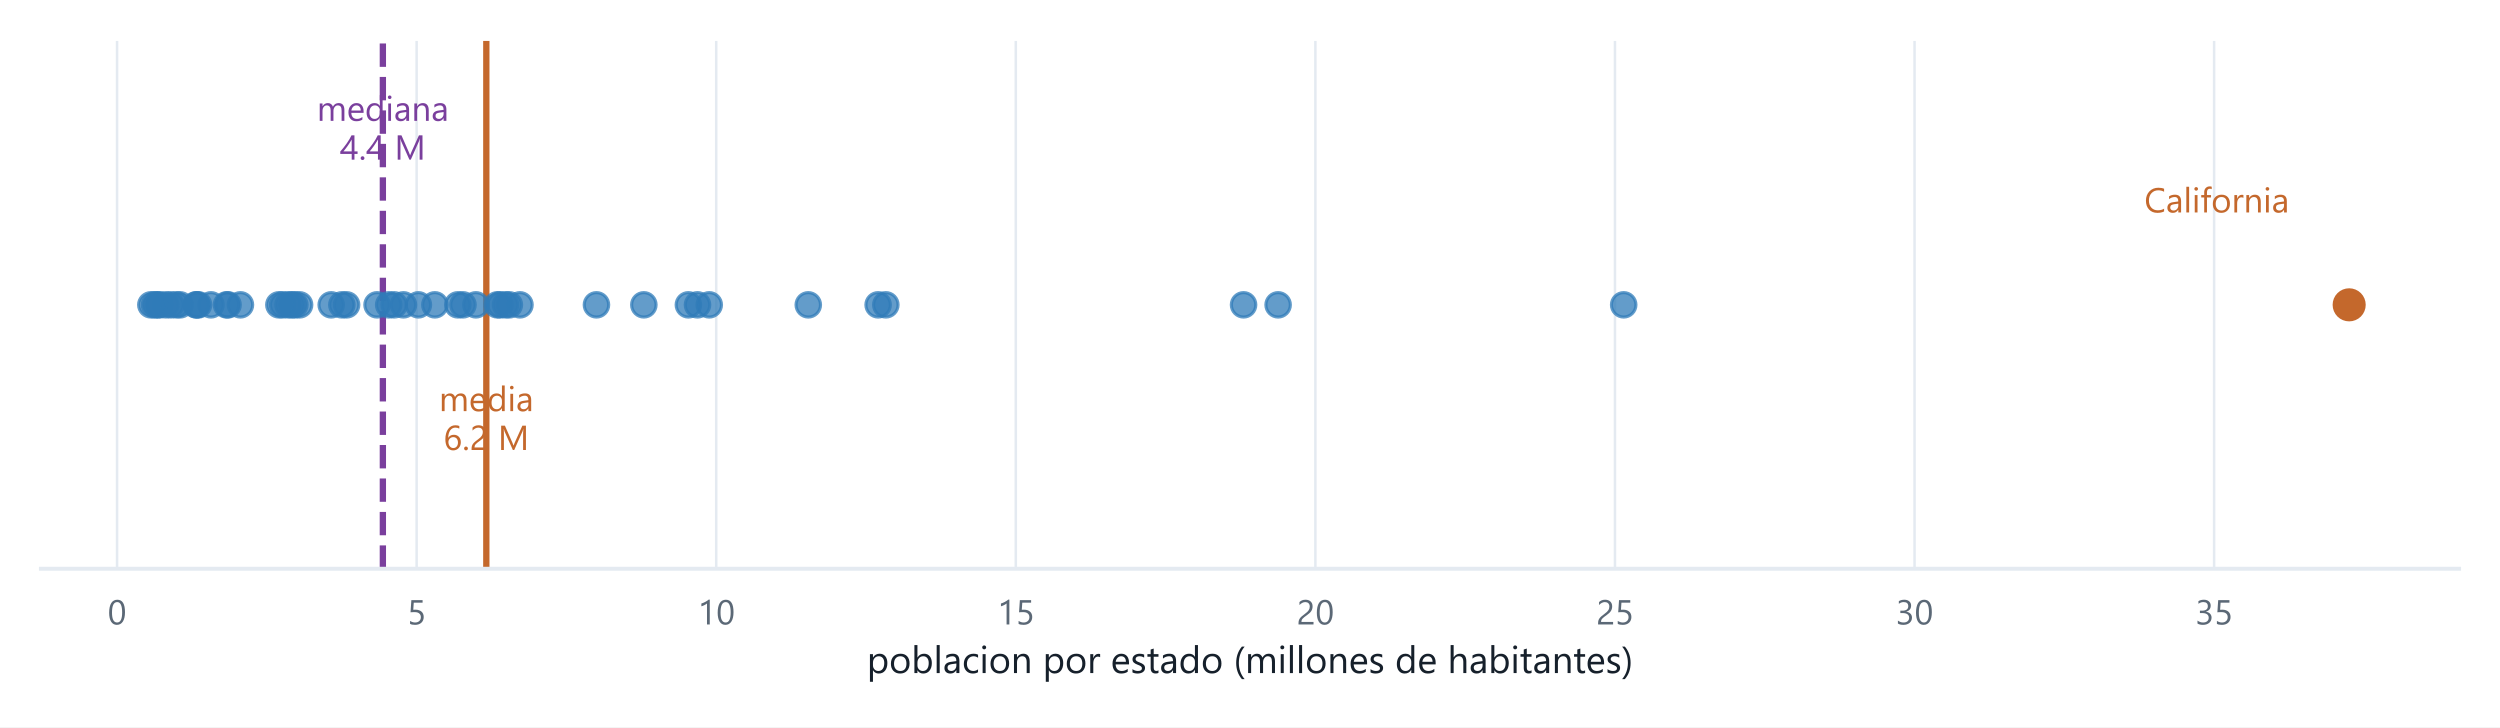
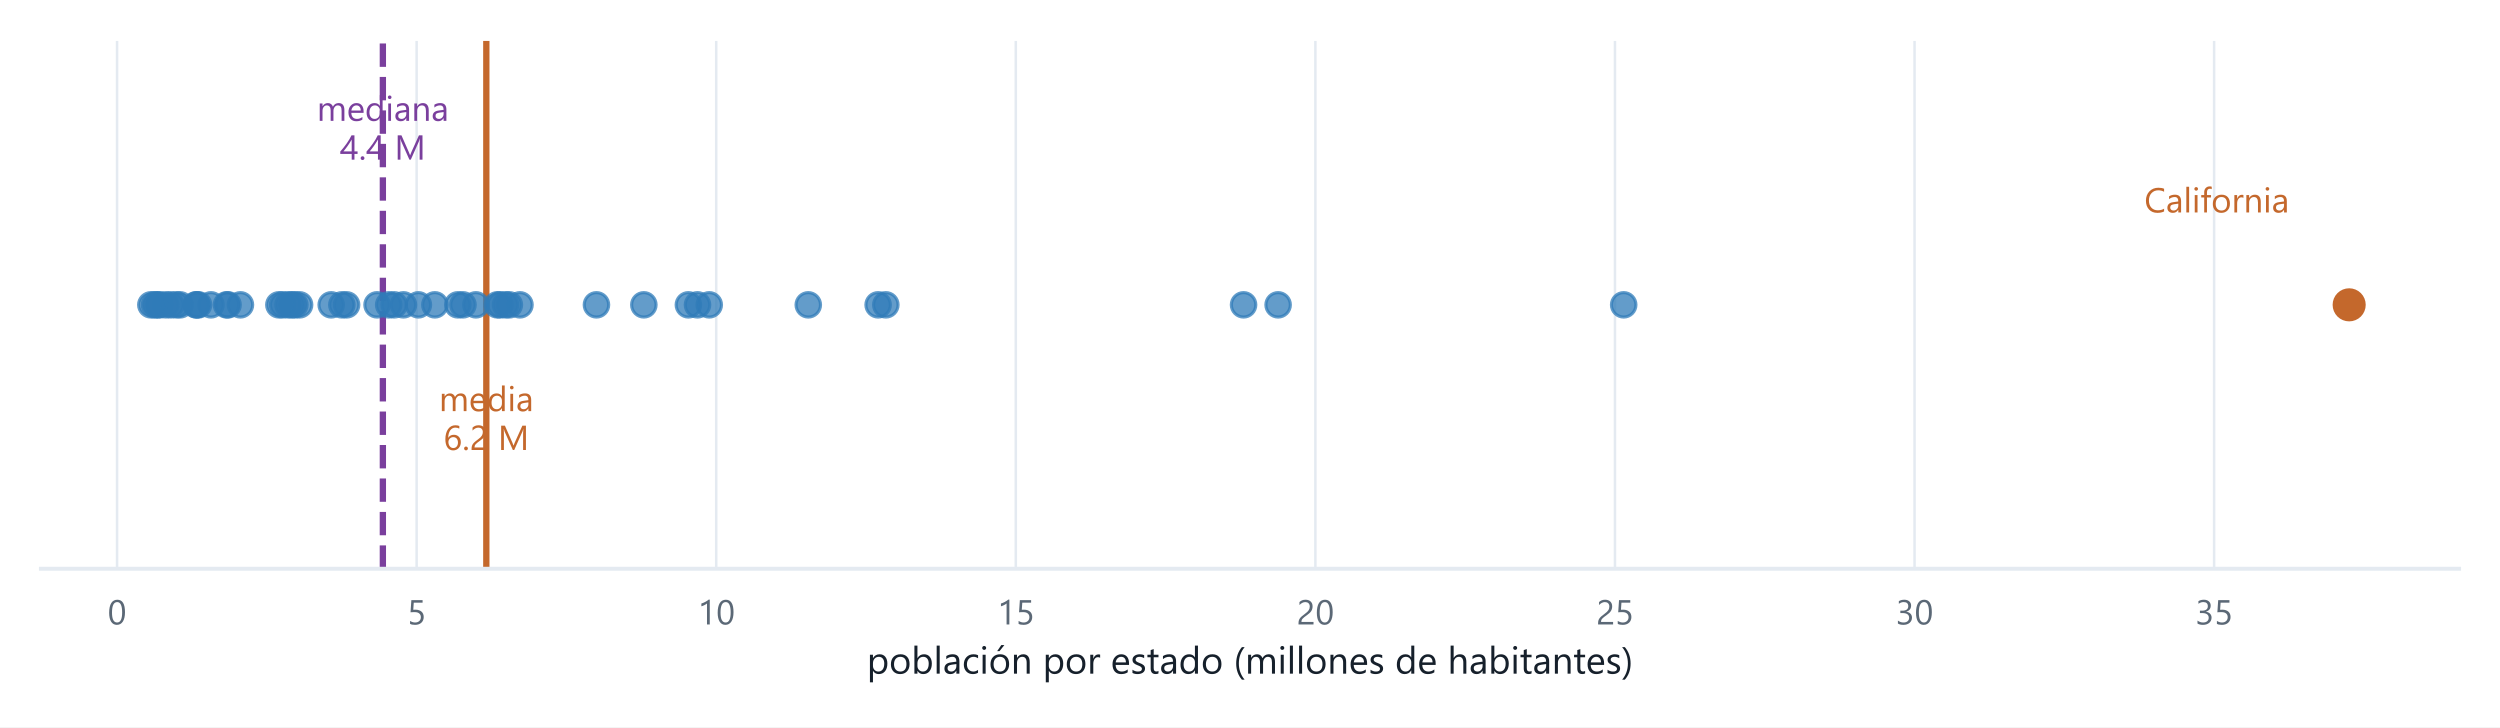
<svg xmlns="http://www.w3.org/2000/svg" xmlns:xlink="http://www.w3.org/1999/xlink" width="792pt" height="230.4pt" viewBox="0 0 792 230.4" version="1.1">
  <defs>
    <style type="text/css">*{stroke-linejoin: round; stroke-linecap: butt}</style>
  </defs>
  <g id="figure_1">
    <g id="patch_1">
      <path d="M 0 230.4  L 792 230.4  L 792 0  L 0 0  z " style="fill: #ffffff" />
    </g>
    <g id="axes_1">
      <g id="patch_2">
        <path d="M 12.96 180.18  L 779.04 180.18  L 779.04 12.96  L 12.96 12.96  z " style="fill: #ffffff" />
      </g>
      <g id="matplotlib.axis_1">
        <g id="xtick_1">
          <g id="line2d_1">
-             <path d="M 37.083 180.18  L 37.083 12.96  " clip-path="url(#p918d2cdc2e)" style="fill: none; stroke: #e4eaf1; stroke-width: 0.8; stroke-linecap: round" />
+             <path d="M 37.083 180.18  L 37.083 12.96  " clip-path="url(#p6f446c1841)" style="fill: none; stroke: #e4eaf1; stroke-width: 0.8; stroke-linecap: round" />
          </g>
          <g id="text_1">
            <g style="fill: #5b6876" transform="translate(34.11852 197.8234) scale(0.11 -0.11)">
              <defs>
                <path id="SegoeUI-30" d="M 3188 2259  Q 3188 1697 3086 1262  Q 2984 828 2792 529  Q 2600 231 2320 76  Q 2041 -78 1684 -78  Q 1347 -78 1083 70  Q 819 219 637 503  Q 456 788 362 1202  Q 269 1616 269 2150  Q 269 2738 367 3188  Q 466 3638 656 3942  Q 847 4247 1130 4401  Q 1413 4556 1778 4556  Q 3188 4556 3188 2259  z M 2663 2209  Q 2663 4122 1753 4122  Q 794 4122 794 2175  Q 794 359 1734 359  Q 2663 359 2663 2209  z " transform="scale(0.015625)" />
              </defs>
              <use xlink:href="#SegoeUI-30" />
            </g>
          </g>
        </g>
        <g id="xtick_2">
          <g id="line2d_2">
-             <path d="M 131.991 180.18  L 131.991 12.96  " clip-path="url(#p918d2cdc2e)" style="fill: none; stroke: #e4eaf1; stroke-width: 0.8; stroke-linecap: round" />
+             <path d="M 131.991 180.18  L 131.991 12.96  " clip-path="url(#p6f446c1841)" style="fill: none; stroke: #e4eaf1; stroke-width: 0.8; stroke-linecap: round" />
          </g>
          <g id="text_2">
            <g style="fill: #5b6876" transform="translate(129.0259 197.8234) scale(0.11 -0.11)">
              <defs>
                <path id="SegoeUI-35" d="M 3028 1369  Q 3028 1041 2915 775  Q 2803 509 2595 318  Q 2388 128 2094 25  Q 1800 -78 1441 -78  Q 816 -78 513 109  L 513 653  Q 969 359 1447 359  Q 1691 359 1886 431  Q 2081 503 2218 631  Q 2356 759 2429 940  Q 2503 1122 2503 1338  Q 2503 1775 2209 2023  Q 1916 2272 1356 2272  Q 1266 2272 1166 2269  Q 1066 2266 966 2261  Q 866 2256 770 2250  Q 675 2244 597 2234  L 750 4481  L 2822 4481  L 2822 4019  L 1194 4019  L 1103 2703  Q 1203 2709 1315 2714  Q 1428 2719 1516 2719  Q 1872 2719 2153 2625  Q 2434 2531 2629 2357  Q 2825 2184 2926 1932  Q 3028 1681 3028 1369  z " transform="scale(0.015625)" />
              </defs>
              <use xlink:href="#SegoeUI-35" />
            </g>
          </g>
        </g>
        <g id="xtick_3">
          <g id="line2d_3">
-             <path d="M 226.898 180.18  L 226.898 12.96  " clip-path="url(#p918d2cdc2e)" style="fill: none; stroke: #e4eaf1; stroke-width: 0.8; stroke-linecap: round" />
+             <path d="M 226.898 180.18  L 226.898 12.96  " clip-path="url(#p6f446c1841)" style="fill: none; stroke: #e4eaf1; stroke-width: 0.8; stroke-linecap: round" />
          </g>
          <g id="text_3">
            <g style="fill: #5b6876" transform="translate(220.9684 197.8234) scale(0.11 -0.11)">
              <defs>
                <path id="SegoeUI-31" d="M 2263 0  L 1750 0  L 1750 3872  Q 1691 3813 1577 3736  Q 1463 3659 1320 3584  Q 1178 3509 1020 3443  Q 863 3378 713 3341  L 713 3859  Q 881 3906 1070 3986  Q 1259 4066 1442 4164  Q 1625 4263 1787 4370  Q 1950 4478 2069 4581  L 2263 4581  L 2263 0  z " transform="scale(0.015625)" />
              </defs>
              <use xlink:href="#SegoeUI-31" />
              <use xlink:href="#SegoeUI-30" transform="translate(53.90625 0)" />
            </g>
          </g>
        </g>
        <g id="xtick_4">
          <g id="line2d_4">
-             <path d="M 321.805 180.18  L 321.805 12.96  " clip-path="url(#p918d2cdc2e)" style="fill: none; stroke: #e4eaf1; stroke-width: 0.8; stroke-linecap: round" />
+             <path d="M 321.805 180.18  L 321.805 12.96  " clip-path="url(#p6f446c1841)" style="fill: none; stroke: #e4eaf1; stroke-width: 0.8; stroke-linecap: round" />
          </g>
          <g id="text_4">
            <g style="fill: #5b6876" transform="translate(315.8757 197.8234) scale(0.11 -0.11)">
              <use xlink:href="#SegoeUI-31" />
              <use xlink:href="#SegoeUI-35" transform="translate(53.90625 0)" />
            </g>
          </g>
        </g>
        <g id="xtick_5">
          <g id="line2d_5">
-             <path d="M 416.713 180.18  L 416.713 12.96  " clip-path="url(#p918d2cdc2e)" style="fill: none; stroke: #e4eaf1; stroke-width: 0.8; stroke-linecap: round" />
+             <path d="M 416.713 180.18  L 416.713 12.96  " clip-path="url(#p6f446c1841)" style="fill: none; stroke: #e4eaf1; stroke-width: 0.8; stroke-linecap: round" />
          </g>
          <g id="text_5">
            <g style="fill: #5b6876" transform="translate(410.7831 197.8234) scale(0.11 -0.11)">
              <defs>
                <path id="SegoeUI-32" d="M 2413 3306  Q 2413 3513 2348 3666  Q 2284 3819 2173 3920  Q 2063 4022 1913 4072  Q 1763 4122 1588 4122  Q 1438 4122 1294 4081  Q 1150 4041 1014 3969  Q 878 3897 751 3797  Q 625 3697 516 3575  L 516 4125  Q 731 4334 998 4445  Q 1266 4556 1650 4556  Q 1925 4556 2159 4476  Q 2394 4397 2566 4244  Q 2738 4091 2836 3866  Q 2934 3641 2934 3350  Q 2934 3084 2873 2868  Q 2813 2653 2689 2462  Q 2566 2272 2378 2097  Q 2191 1922 1938 1741  Q 1622 1516 1417 1356  Q 1213 1197 1092 1058  Q 972 919 923 780  Q 875 641 875 459  L 3106 459  L 3106 0  L 341 0  L 341 222  Q 341 509 403 728  Q 466 947 609 1144  Q 753 1341 986 1537  Q 1219 1734 1556 1981  Q 1800 2156 1964 2315  Q 2128 2475 2228 2634  Q 2328 2794 2370 2958  Q 2413 3122 2413 3306  z " transform="scale(0.015625)" />
              </defs>
              <use xlink:href="#SegoeUI-32" />
              <use xlink:href="#SegoeUI-30" transform="translate(53.90625 0)" />
            </g>
          </g>
        </g>
        <g id="xtick_6">
          <g id="line2d_6">
-             <path d="M 511.62 180.18  L 511.62 12.96  " clip-path="url(#p918d2cdc2e)" style="fill: none; stroke: #e4eaf1; stroke-width: 0.8; stroke-linecap: round" />
+             <path d="M 511.62 180.18  L 511.62 12.96  " clip-path="url(#p6f446c1841)" style="fill: none; stroke: #e4eaf1; stroke-width: 0.8; stroke-linecap: round" />
          </g>
          <g id="text_6">
            <g style="fill: #5b6876" transform="translate(505.6904 197.8234) scale(0.11 -0.11)">
              <use xlink:href="#SegoeUI-32" />
              <use xlink:href="#SegoeUI-35" transform="translate(53.90625 0)" />
            </g>
          </g>
        </g>
        <g id="xtick_7">
          <g id="line2d_7">
-             <path d="M 606.527 180.18  L 606.527 12.96  " clip-path="url(#p918d2cdc2e)" style="fill: none; stroke: #e4eaf1; stroke-width: 0.8; stroke-linecap: round" />
+             <path d="M 606.527 180.18  L 606.527 12.96  " clip-path="url(#p6f446c1841)" style="fill: none; stroke: #e4eaf1; stroke-width: 0.8; stroke-linecap: round" />
          </g>
          <g id="text_7">
            <g style="fill: #5b6876" transform="translate(600.5978 197.8234) scale(0.11 -0.11)">
              <defs>
                <path id="SegoeUI-33" d="M 2978 1269  Q 2978 966 2864 717  Q 2750 469 2542 292  Q 2334 116 2043 19  Q 1753 -78 1403 -78  Q 763 -78 384 166  L 384 716  Q 838 359 1422 359  Q 1656 359 1845 418  Q 2034 478 2170 590  Q 2306 703 2379 862  Q 2453 1022 2453 1222  Q 2453 2100 1203 2100  L 831 2100  L 831 2534  L 1184 2534  Q 2291 2534 2291 3359  Q 2291 4122 1447 4122  Q 972 4122 556 3803  L 556 4300  Q 984 4556 1575 4556  Q 1856 4556 2084 4478  Q 2313 4400 2475 4259  Q 2638 4119 2727 3922  Q 2816 3725 2816 3488  Q 2816 2603 1922 2350  L 1922 2338  Q 2150 2313 2344 2227  Q 2538 2141 2678 2003  Q 2819 1866 2898 1680  Q 2978 1494 2978 1269  z " transform="scale(0.015625)" />
              </defs>
              <use xlink:href="#SegoeUI-33" />
              <use xlink:href="#SegoeUI-30" transform="translate(53.90625 0)" />
            </g>
          </g>
        </g>
        <g id="xtick_8">
          <g id="line2d_8">
-             <path d="M 701.435 180.18  L 701.435 12.96  " clip-path="url(#p918d2cdc2e)" style="fill: none; stroke: #e4eaf1; stroke-width: 0.8; stroke-linecap: round" />
+             <path d="M 701.435 180.18  L 701.435 12.96  " clip-path="url(#p6f446c1841)" style="fill: none; stroke: #e4eaf1; stroke-width: 0.8; stroke-linecap: round" />
          </g>
          <g id="text_8">
            <g style="fill: #5b6876" transform="translate(695.5051 197.8234) scale(0.11 -0.11)">
              <use xlink:href="#SegoeUI-33" />
              <use xlink:href="#SegoeUI-35" transform="translate(53.90625 0)" />
            </g>
          </g>
        </g>
        <g id="text_9">
-           <g style="fill: #16202b" transform="translate(274.6237 213.2372) scale(0.12 -0.12)">
+           <g style="fill: #16202b" transform="translate(274.6237 213.4116) scale(0.12 -0.12)">
            <defs>
              <path id="SegoeUI-70" d="M 1044 463  L 1031 463  L 1031 -1472  L 519 -1472  L 519 3200  L 1031 3200  L 1031 2638  L 1044 2638  Q 1422 3275 2150 3275  Q 2769 3275 3116 2845  Q 3463 2416 3463 1694  Q 3463 891 3072 408  Q 2681 -75 2003 -75  Q 1381 -75 1044 463  z M 1031 1753  L 1031 1306  Q 1031 909 1289 632  Q 1547 356 1944 356  Q 2409 356 2673 712  Q 2938 1069 2938 1703  Q 2938 2238 2691 2541  Q 2444 2844 2022 2844  Q 1575 2844 1303 2533  Q 1031 2222 1031 1753  z " transform="scale(0.015625)" />
              <path id="SegoeUI-6f" d="M 1856 -75  Q 1147 -75 723 373  Q 300 822 300 1563  Q 300 2369 740 2822  Q 1181 3275 1931 3275  Q 2647 3275 3048 2834  Q 3450 2394 3450 1613  Q 3450 847 3017 386  Q 2584 -75 1856 -75  z M 1894 2844  Q 1400 2844 1112 2508  Q 825 2172 825 1581  Q 825 1013 1115 684  Q 1406 356 1894 356  Q 2391 356 2658 678  Q 2925 1000 2925 1594  Q 2925 2194 2658 2519  Q 2391 2844 1894 2844  z " transform="scale(0.015625)" />
              <path id="SegoeUI-62" d="M 1044 463  L 1031 463  L 1031 0  L 519 0  L 519 4738  L 1031 4738  L 1031 2638  L 1044 2638  Q 1422 3275 2150 3275  Q 2766 3275 3114 2845  Q 3463 2416 3463 1694  Q 3463 891 3072 408  Q 2681 -75 2003 -75  Q 1369 -75 1044 463  z M 1031 1753  L 1031 1306  Q 1031 909 1289 632  Q 1547 356 1944 356  Q 2409 356 2673 712  Q 2938 1069 2938 1703  Q 2938 2238 2691 2541  Q 2444 2844 2022 2844  Q 1575 2844 1303 2533  Q 1031 2222 1031 1753  z " transform="scale(0.015625)" />
              <path id="SegoeUI-6c" d="M 1031 0  L 519 0  L 519 4738  L 1031 4738  L 1031 0  z " transform="scale(0.015625)" />
              <path id="SegoeUI-61" d="M 2809 0  L 2297 0  L 2297 500  L 2284 500  Q 1950 -75 1300 -75  Q 822 -75 551 178  Q 281 431 281 850  Q 281 1747 1338 1894  L 2297 2028  Q 2297 2844 1638 2844  Q 1059 2844 594 2450  L 594 2975  Q 1066 3275 1681 3275  Q 2809 3275 2809 2081  L 2809 0  z M 2297 1619  L 1525 1513  Q 1169 1463 987 1336  Q 806 1209 806 888  Q 806 653 973 504  Q 1141 356 1419 356  Q 1800 356 2048 623  Q 2297 891 2297 1300  L 2297 1619  z " transform="scale(0.015625)" />
              <path id="SegoeUI-63" d="M 2700 147  Q 2331 -75 1825 -75  Q 1141 -75 720 370  Q 300 816 300 1525  Q 300 2316 753 2795  Q 1206 3275 1963 3275  Q 2384 3275 2706 3119  L 2706 2594  Q 2350 2844 1944 2844  Q 1453 2844 1139 2492  Q 825 2141 825 1569  Q 825 1006 1120 681  Q 1416 356 1913 356  Q 2331 356 2700 634  L 2700 147  z " transform="scale(0.015625)" />
              <path id="SegoeUI-69" d="M 781 4013  Q 644 4013 547 4106  Q 450 4200 450 4344  Q 450 4488 547 4583  Q 644 4678 781 4678  Q 922 4678 1020 4583  Q 1119 4488 1119 4344  Q 1119 4206 1020 4109  Q 922 4013 781 4013  z M 1031 0  L 519 0  L 519 3200  L 1031 3200  L 1031 0  z " transform="scale(0.015625)" />
+               <path id="SegoeUI-f3" d="M 1856 -75  Q 1147 -75 723 373  Q 300 822 300 1563  Q 300 2369 740 2822  Q 1181 3275 1931 3275  Q 2647 3275 3048 2834  Q 3450 2394 3450 1613  Q 3450 847 3017 386  Q 2584 -75 1856 -75  z M 1894 2844  Q 1400 2844 1112 2508  Q 825 2172 825 1581  Q 825 1013 1115 684  Q 1406 356 1894 356  Q 2391 356 2658 678  Q 2925 1000 2925 1594  Q 2925 2194 2658 2519  Q 2391 2844 1894 2844  z M 2646 4831  L 1827 3806  L 1430 3806  L 2127 4831  L 2646 4831  z " transform="scale(0.015625)" />
              <path id="SegoeUI-6e" d="M 3175 0  L 2663 0  L 2663 1825  Q 2663 2844 1919 2844  Q 1534 2844 1282 2555  Q 1031 2266 1031 1825  L 1031 0  L 519 0  L 519 3200  L 1031 3200  L 1031 2669  L 1044 2669  Q 1406 3275 2094 3275  Q 2619 3275 2897 2936  Q 3175 2597 3175 1956  L 3175 0  z " transform="scale(0.015625)" />
              <path id="SegoeUI-20" transform="scale(0.015625)" />
              <path id="SegoeUI-72" d="M 2188 2681  Q 2053 2784 1800 2784  Q 1472 2784 1251 2475  Q 1031 2166 1031 1631  L 1031 0  L 519 0  L 519 3200  L 1031 3200  L 1031 2541  L 1044 2541  Q 1153 2878 1378 3067  Q 1603 3256 1881 3256  Q 2081 3256 2188 3213  L 2188 2681  z " transform="scale(0.015625)" />
              <path id="SegoeUI-65" d="M 3091 1472  L 831 1472  Q 844 938 1119 647  Q 1394 356 1875 356  Q 2416 356 2869 713  L 2869 231  Q 2447 -75 1753 -75  Q 1075 -75 687 361  Q 300 797 300 1588  Q 300 2334 723 2804  Q 1147 3275 1775 3275  Q 2403 3275 2747 2869  Q 3091 2463 3091 1741  L 3091 1472  z M 2566 1906  Q 2563 2350 2352 2597  Q 2141 2844 1766 2844  Q 1403 2844 1150 2584  Q 897 2325 838 1906  L 2566 1906  z " transform="scale(0.015625)" />
              <path id="SegoeUI-73" d="M 325 116  L 325 666  Q 744 356 1247 356  Q 1922 356 1922 806  Q 1922 934 1864 1023  Q 1806 1113 1707 1181  Q 1609 1250 1476 1304  Q 1344 1359 1191 1419  Q 978 1503 817 1589  Q 656 1675 548 1783  Q 441 1891 386 2028  Q 331 2166 331 2350  Q 331 2575 434 2748  Q 538 2922 709 3039  Q 881 3156 1101 3215  Q 1322 3275 1556 3275  Q 1972 3275 2300 3131  L 2300 2613  Q 1947 2844 1488 2844  Q 1344 2844 1228 2811  Q 1113 2778 1030 2718  Q 947 2659 901 2576  Q 856 2494 856 2394  Q 856 2269 901 2184  Q 947 2100 1034 2034  Q 1122 1969 1247 1916  Q 1372 1863 1531 1800  Q 1744 1719 1912 1633  Q 2081 1547 2200 1439  Q 2319 1331 2383 1190  Q 2447 1050 2447 856  Q 2447 619 2342 444  Q 2238 269 2063 153  Q 1888 38 1659 -18  Q 1431 -75 1181 -75  Q 688 -75 325 116  z " transform="scale(0.015625)" />
              <path id="SegoeUI-74" d="M 2003 31  Q 1822 -69 1525 -69  Q 684 -69 684 869  L 684 2763  L 134 2763  L 134 3200  L 684 3200  L 684 3981  L 1197 4147  L 1197 3200  L 2003 3200  L 2003 2763  L 1197 2763  L 1197 959  Q 1197 638 1306 500  Q 1416 363 1669 363  Q 1863 363 2003 469  L 2003 31  z " transform="scale(0.015625)" />
              <path id="SegoeUI-64" d="M 3250 0  L 2738 0  L 2738 544  L 2725 544  Q 2369 -75 1625 -75  Q 1022 -75 661 354  Q 300 784 300 1525  Q 300 2319 700 2797  Q 1100 3275 1766 3275  Q 2425 3275 2725 2756  L 2738 2756  L 2738 4738  L 3250 4738  L 3250 0  z M 2738 1447  L 2738 1919  Q 2738 2306 2481 2575  Q 2225 2844 1831 2844  Q 1363 2844 1094 2500  Q 825 2156 825 1550  Q 825 997 1083 676  Q 1341 356 1775 356  Q 2203 356 2470 665  Q 2738 975 2738 1447  z " transform="scale(0.015625)" />
              <path id="SegoeUI-28" d="M 1863 -1019  L 1406 -1019  Q 438 88 438 1709  Q 438 3338 1406 4481  L 1869 4481  Q 888 3294 888 1716  Q 888 150 1863 -1019  z " transform="scale(0.015625)" />
              <path id="SegoeUI-6d" d="M 5063 0  L 4550 0  L 4550 1838  Q 4550 2369 4386 2606  Q 4222 2844 3834 2844  Q 3506 2844 3276 2544  Q 3047 2244 3047 1825  L 3047 0  L 2534 0  L 2534 1900  Q 2534 2844 1806 2844  Q 1469 2844 1250 2561  Q 1031 2278 1031 1825  L 1031 0  L 519 0  L 519 3200  L 1031 3200  L 1031 2694  L 1044 2694  Q 1384 3275 2038 3275  Q 2366 3275 2609 3092  Q 2853 2909 2944 2613  Q 3300 3275 4006 3275  Q 5063 3275 5063 1972  L 5063 0  z " transform="scale(0.015625)" />
              <path id="SegoeUI-68" d="M 3175 0  L 2663 0  L 2663 1844  Q 2663 2844 1919 2844  Q 1544 2844 1287 2555  Q 1031 2266 1031 1813  L 1031 0  L 519 0  L 519 4738  L 1031 4738  L 1031 2669  L 1044 2669  Q 1413 3275 2094 3275  Q 3175 3275 3175 1972  L 3175 0  z " transform="scale(0.015625)" />
              <path id="SegoeUI-29" d="M 531 -1019  L 75 -1019  Q 1050 150 1050 1716  Q 1050 3294 69 4481  L 531 4481  Q 1506 3338 1506 1709  Q 1506 88 531 -1019  z " transform="scale(0.015625)" />
            </defs>
            <use xlink:href="#SegoeUI-70" />
            <use xlink:href="#SegoeUI-6f" transform="translate(58.78906 0)" />
            <use xlink:href="#SegoeUI-62" transform="translate(117.3828 0)" />
            <use xlink:href="#SegoeUI-6c" transform="translate(176.1719 0)" />
            <use xlink:href="#SegoeUI-61" transform="translate(200.3906 0)" />
            <use xlink:href="#SegoeUI-63" transform="translate(251.2695 0)" />
            <use xlink:href="#SegoeUI-69" transform="translate(297.4609 0)" />
-             <use xlink:href="#SegoeUI-6f" transform="translate(321.6797 0)" />
+             <use xlink:href="#SegoeUI-f3" transform="translate(321.6797 0)" />
            <use xlink:href="#SegoeUI-6e" transform="translate(380.2734 0)" />
            <use xlink:href="#SegoeUI-20" transform="translate(436.8652 0)" />
            <use xlink:href="#SegoeUI-70" transform="translate(464.2578 0)" />
            <use xlink:href="#SegoeUI-6f" transform="translate(523.0469 0)" />
            <use xlink:href="#SegoeUI-72" transform="translate(581.6406 0)" />
            <use xlink:href="#SegoeUI-20" transform="translate(616.4062 0)" />
            <use xlink:href="#SegoeUI-65" transform="translate(643.7988 0)" />
            <use xlink:href="#SegoeUI-73" transform="translate(696.0938 0)" />
            <use xlink:href="#SegoeUI-74" transform="translate(738.5254 0)" />
            <use xlink:href="#SegoeUI-61" transform="translate(772.4121 0)" />
            <use xlink:href="#SegoeUI-64" transform="translate(823.291 0)" />
            <use xlink:href="#SegoeUI-6f" transform="translate(882.1777 0)" />
            <use xlink:href="#SegoeUI-20" transform="translate(940.7715 0)" />
            <use xlink:href="#SegoeUI-28" transform="translate(968.1641 0)" />
            <use xlink:href="#SegoeUI-6d" transform="translate(998.3398 0)" />
            <use xlink:href="#SegoeUI-69" transform="translate(1084.473 0)" />
            <use xlink:href="#SegoeUI-6c" transform="translate(1108.691 0)" />
            <use xlink:href="#SegoeUI-6c" transform="translate(1132.91 0)" />
            <use xlink:href="#SegoeUI-6f" transform="translate(1157.129 0)" />
            <use xlink:href="#SegoeUI-6e" transform="translate(1215.723 0)" />
            <use xlink:href="#SegoeUI-65" transform="translate(1272.314 0)" />
            <use xlink:href="#SegoeUI-73" transform="translate(1324.609 0)" />
            <use xlink:href="#SegoeUI-20" transform="translate(1367.041 0)" />
            <use xlink:href="#SegoeUI-64" transform="translate(1394.434 0)" />
            <use xlink:href="#SegoeUI-65" transform="translate(1453.32 0)" />
            <use xlink:href="#SegoeUI-20" transform="translate(1505.615 0)" />
            <use xlink:href="#SegoeUI-68" transform="translate(1533.008 0)" />
            <use xlink:href="#SegoeUI-61" transform="translate(1589.6 0)" />
            <use xlink:href="#SegoeUI-62" transform="translate(1640.479 0)" />
            <use xlink:href="#SegoeUI-69" transform="translate(1699.268 0)" />
            <use xlink:href="#SegoeUI-74" transform="translate(1723.486 0)" />
            <use xlink:href="#SegoeUI-61" transform="translate(1757.373 0)" />
            <use xlink:href="#SegoeUI-6e" transform="translate(1808.252 0)" />
            <use xlink:href="#SegoeUI-74" transform="translate(1864.844 0)" />
            <use xlink:href="#SegoeUI-65" transform="translate(1897.98 0)" />
            <use xlink:href="#SegoeUI-73" transform="translate(1950.275 0)" />
            <use xlink:href="#SegoeUI-29" transform="translate(1992.707 0)" />
          </g>
        </g>
      </g>
      <g id="matplotlib.axis_2" />
      <g id="line2d_9">
-         <path d="M 154.064 180.18  L 154.064 12.96  " clip-path="url(#p918d2cdc2e)" style="fill: none; stroke: #c4682c; stroke-width: 2; stroke-linecap: round" />
+         <path d="M 154.064 180.18  L 154.064 12.96  " clip-path="url(#p6f446c1841)" style="fill: none; stroke: #c4682c; stroke-width: 2; stroke-linecap: round" />
      </g>
      <g id="line2d_10">
-         <path d="M 121.292 180.18  L 121.292 12.96  " clip-path="url(#p918d2cdc2e)" style="fill: none; stroke-dasharray: 7.4,3.2; stroke-dashoffset: 0; stroke: #7a3f9d; stroke-width: 2" />
+         <path d="M 121.292 180.18  L 121.292 12.96  " clip-path="url(#p6f446c1841)" style="fill: none; stroke-dasharray: 7.4,3.2; stroke-dashoffset: 0; stroke: #7a3f9d; stroke-width: 2" />
      </g>
      <g id="patch_3">
        <path d="M 12.96 180.18  L 779.04 180.18  " style="fill: none; stroke: #e4eaf1; stroke-width: 1.25; stroke-linejoin: miter; stroke-linecap: square" />
      </g>
      <g id="PathCollection_1">
        <defs>
-           <path id="m25f0c38a2f" d="M 0 3.873  C 1.027 3.873 2.012 3.465 2.739 2.739  C 3.465 2.012 3.873 1.027 3.873 0  C 3.873 -1.027 3.465 -2.012 2.739 -2.739  C 2.012 -3.465 1.027 -3.873 0 -3.873  C -1.027 -3.873 -2.012 -3.465 -2.739 -2.739  C -3.465 -2.012 -3.873 -1.027 -3.873 0  C -3.873 1.027 -3.465 2.012 -2.739 2.739  C -2.012 3.465 -1.027 3.873 0 3.873  z " style="stroke: #2f7bb8; stroke-opacity: 0.75" />
+           <path id="mf597a0557e" d="M 0 3.873  C 1.027 3.873 2.012 3.465 2.739 2.739  C 3.465 2.012 3.873 1.027 3.873 0  C 3.873 -1.027 3.465 -2.012 2.739 -2.739  C 2.012 -3.465 1.027 -3.873 0 -3.873  C -1.027 -3.873 -2.012 -3.465 -2.739 -2.739  C -3.465 -2.012 -3.873 -1.027 -3.873 0  C -3.873 1.027 -3.465 2.012 -2.739 2.739  C -2.012 3.465 -1.027 3.873 0 3.873  z " style="stroke: #2f7bb8; stroke-opacity: 0.75" />
        </defs>
-         <g clip-path="url(#p918d2cdc2e)">
-           <use xlink:href="#m25f0c38a2f" x="127.81" y="96.57" style="fill: #2f7bb8; fill-opacity: 0.75; stroke: #2f7bb8; stroke-opacity: 0.75" />
-           <use xlink:href="#m25f0c38a2f" x="50.565" y="96.57" style="fill: #2f7bb8; fill-opacity: 0.75; stroke: #2f7bb8; stroke-opacity: 0.75" />
-           <use xlink:href="#m25f0c38a2f" x="158.413" y="96.57" style="fill: #2f7bb8; fill-opacity: 0.75; stroke: #2f7bb8; stroke-opacity: 0.75" />
-           <use xlink:href="#m25f0c38a2f" x="92.432" y="96.57" style="fill: #2f7bb8; fill-opacity: 0.75; stroke: #2f7bb8; stroke-opacity: 0.75" />
-           <use xlink:href="#m25f0c38a2f" x="744.218" y="96.57" style="fill: #2f7bb8; fill-opacity: 0.75; stroke: #2f7bb8; stroke-opacity: 0.75" />
-           <use xlink:href="#m25f0c38a2f" x="132.545" y="96.57" style="fill: #2f7bb8; fill-opacity: 0.75; stroke: #2f7bb8; stroke-opacity: 0.75" />
-           <use xlink:href="#m25f0c38a2f" x="104.925" y="96.57" style="fill: #2f7bb8; fill-opacity: 0.75; stroke: #2f7bb8; stroke-opacity: 0.75" />
-           <use xlink:href="#m25f0c38a2f" x="54.127" y="96.57" style="fill: #2f7bb8; fill-opacity: 0.75; stroke: #2f7bb8; stroke-opacity: 0.75" />
-           <use xlink:href="#m25f0c38a2f" x="393.96" y="96.57" style="fill: #2f7bb8; fill-opacity: 0.75; stroke: #2f7bb8; stroke-opacity: 0.75" />
-           <use xlink:href="#m25f0c38a2f" x="220.969" y="96.57" style="fill: #2f7bb8; fill-opacity: 0.75; stroke: #2f7bb8; stroke-opacity: 0.75" />
-           <use xlink:href="#m25f0c38a2f" x="62.904" y="96.57" style="fill: #2f7bb8; fill-opacity: 0.75; stroke: #2f7bb8; stroke-opacity: 0.75" />
-           <use xlink:href="#m25f0c38a2f" x="66.838" y="96.57" style="fill: #2f7bb8; fill-opacity: 0.75; stroke: #2f7bb8; stroke-opacity: 0.75" />
-           <use xlink:href="#m25f0c38a2f" x="280.628" y="96.57" style="fill: #2f7bb8; fill-opacity: 0.75; stroke: #2f7bb8; stroke-opacity: 0.75" />
-           <use xlink:href="#m25f0c38a2f" x="160.155" y="96.57" style="fill: #2f7bb8; fill-opacity: 0.75; stroke: #2f7bb8; stroke-opacity: 0.75" />
-           <use xlink:href="#m25f0c38a2f" x="94.908" y="96.57" style="fill: #2f7bb8; fill-opacity: 0.75; stroke: #2f7bb8; stroke-opacity: 0.75" />
-           <use xlink:href="#m25f0c38a2f" x="91.24" y="96.57" style="fill: #2f7bb8; fill-opacity: 0.75; stroke: #2f7bb8; stroke-opacity: 0.75" />
-           <use xlink:href="#m25f0c38a2f" x="119.451" y="96.57" style="fill: #2f7bb8; fill-opacity: 0.75; stroke: #2f7bb8; stroke-opacity: 0.75" />
-           <use xlink:href="#m25f0c38a2f" x="123.133" y="96.57" style="fill: #2f7bb8; fill-opacity: 0.75; stroke: #2f7bb8; stroke-opacity: 0.75" />
-           <use xlink:href="#m25f0c38a2f" x="62.298" y="96.57" style="fill: #2f7bb8; fill-opacity: 0.75; stroke: #2f7bb8; stroke-opacity: 0.75" />
-           <use xlink:href="#m25f0c38a2f" x="146.674" y="96.57" style="fill: #2f7bb8; fill-opacity: 0.75; stroke: #2f7bb8; stroke-opacity: 0.75" />
-           <use xlink:href="#m25f0c38a2f" x="161.367" y="96.57" style="fill: #2f7bb8; fill-opacity: 0.75; stroke: #2f7bb8; stroke-opacity: 0.75" />
-           <use xlink:href="#m25f0c38a2f" x="224.689" y="96.57" style="fill: #2f7bb8; fill-opacity: 0.75; stroke: #2f7bb8; stroke-opacity: 0.75" />
-           <use xlink:href="#m25f0c38a2f" x="137.76" y="96.57" style="fill: #2f7bb8; fill-opacity: 0.75; stroke: #2f7bb8; stroke-opacity: 0.75" />
-           <use xlink:href="#m25f0c38a2f" x="93.407" y="96.57" style="fill: #2f7bb8; fill-opacity: 0.75; stroke: #2f7bb8; stroke-opacity: 0.75" />
-           <use xlink:href="#m25f0c38a2f" x="150.762" y="96.57" style="fill: #2f7bb8; fill-opacity: 0.75; stroke: #2f7bb8; stroke-opacity: 0.75" />
-           <use xlink:href="#m25f0c38a2f" x="55.864" y="96.57" style="fill: #2f7bb8; fill-opacity: 0.75; stroke: #2f7bb8; stroke-opacity: 0.75" />
-           <use xlink:href="#m25f0c38a2f" x="71.75" y="96.57" style="fill: #2f7bb8; fill-opacity: 0.75; stroke: #2f7bb8; stroke-opacity: 0.75" />
-           <use xlink:href="#m25f0c38a2f" x="88.344" y="96.57" style="fill: #2f7bb8; fill-opacity: 0.75; stroke: #2f7bb8; stroke-opacity: 0.75" />
-           <use xlink:href="#m25f0c38a2f" x="62.072" y="96.57" style="fill: #2f7bb8; fill-opacity: 0.75; stroke: #2f7bb8; stroke-opacity: 0.75" />
-           <use xlink:href="#m25f0c38a2f" x="203.966" y="96.57" style="fill: #2f7bb8; fill-opacity: 0.75; stroke: #2f7bb8; stroke-opacity: 0.75" />
-           <use xlink:href="#m25f0c38a2f" x="76.17" y="96.57" style="fill: #2f7bb8; fill-opacity: 0.75; stroke: #2f7bb8; stroke-opacity: 0.75" />
-           <use xlink:href="#m25f0c38a2f" x="404.908" y="96.57" style="fill: #2f7bb8; fill-opacity: 0.75; stroke: #2f7bb8; stroke-opacity: 0.75" />
-           <use xlink:href="#m25f0c38a2f" x="218.081" y="96.57" style="fill: #2f7bb8; fill-opacity: 0.75; stroke: #2f7bb8; stroke-opacity: 0.75" />
-           <use xlink:href="#m25f0c38a2f" x="49.85" y="96.57" style="fill: #2f7bb8; fill-opacity: 0.75; stroke: #2f7bb8; stroke-opacity: 0.75" />
-           <use xlink:href="#m25f0c38a2f" x="256.063" y="96.57" style="fill: #2f7bb8; fill-opacity: 0.75; stroke: #2f7bb8; stroke-opacity: 0.75" />
-           <use xlink:href="#m25f0c38a2f" x="108.29" y="96.57" style="fill: #2f7bb8; fill-opacity: 0.75; stroke: #2f7bb8; stroke-opacity: 0.75" />
-           <use xlink:href="#m25f0c38a2f" x="109.803" y="96.57" style="fill: #2f7bb8; fill-opacity: 0.75; stroke: #2f7bb8; stroke-opacity: 0.75" />
-           <use xlink:href="#m25f0c38a2f" x="278.193" y="96.57" style="fill: #2f7bb8; fill-opacity: 0.75; stroke: #2f7bb8; stroke-opacity: 0.75" />
-           <use xlink:href="#m25f0c38a2f" x="57.063" y="96.57" style="fill: #2f7bb8; fill-opacity: 0.75; stroke: #2f7bb8; stroke-opacity: 0.75" />
-           <use xlink:href="#m25f0c38a2f" x="124.88" y="96.57" style="fill: #2f7bb8; fill-opacity: 0.75; stroke: #2f7bb8; stroke-opacity: 0.75" />
-           <use xlink:href="#m25f0c38a2f" x="52.538" y="96.57" style="fill: #2f7bb8; fill-opacity: 0.75; stroke: #2f7bb8; stroke-opacity: 0.75" />
-           <use xlink:href="#m25f0c38a2f" x="157.542" y="96.57" style="fill: #2f7bb8; fill-opacity: 0.75; stroke: #2f7bb8; stroke-opacity: 0.75" />
-           <use xlink:href="#m25f0c38a2f" x="514.383" y="96.57" style="fill: #2f7bb8; fill-opacity: 0.75; stroke: #2f7bb8; stroke-opacity: 0.75" />
-           <use xlink:href="#m25f0c38a2f" x="89.546" y="96.57" style="fill: #2f7bb8; fill-opacity: 0.75; stroke: #2f7bb8; stroke-opacity: 0.75" />
-           <use xlink:href="#m25f0c38a2f" x="48.961" y="96.57" style="fill: #2f7bb8; fill-opacity: 0.75; stroke: #2f7bb8; stroke-opacity: 0.75" />
-           <use xlink:href="#m25f0c38a2f" x="188.955" y="96.57" style="fill: #2f7bb8; fill-opacity: 0.75; stroke: #2f7bb8; stroke-opacity: 0.75" />
-           <use xlink:href="#m25f0c38a2f" x="164.725" y="96.57" style="fill: #2f7bb8; fill-opacity: 0.75; stroke: #2f7bb8; stroke-opacity: 0.75" />
-           <use xlink:href="#m25f0c38a2f" x="72.256" y="96.57" style="fill: #2f7bb8; fill-opacity: 0.75; stroke: #2f7bb8; stroke-opacity: 0.75" />
-           <use xlink:href="#m25f0c38a2f" x="145.031" y="96.57" style="fill: #2f7bb8; fill-opacity: 0.75; stroke: #2f7bb8; stroke-opacity: 0.75" />
-           <use xlink:href="#m25f0c38a2f" x="47.782" y="96.57" style="fill: #2f7bb8; fill-opacity: 0.75; stroke: #2f7bb8; stroke-opacity: 0.75" />
+         <g clip-path="url(#p6f446c1841)">
+           <use xlink:href="#mf597a0557e" x="127.81" y="96.57" style="fill: #2f7bb8; fill-opacity: 0.75; stroke: #2f7bb8; stroke-opacity: 0.75" />
+           <use xlink:href="#mf597a0557e" x="50.565" y="96.57" style="fill: #2f7bb8; fill-opacity: 0.75; stroke: #2f7bb8; stroke-opacity: 0.75" />
+           <use xlink:href="#mf597a0557e" x="158.413" y="96.57" style="fill: #2f7bb8; fill-opacity: 0.75; stroke: #2f7bb8; stroke-opacity: 0.75" />
+           <use xlink:href="#mf597a0557e" x="92.432" y="96.57" style="fill: #2f7bb8; fill-opacity: 0.75; stroke: #2f7bb8; stroke-opacity: 0.75" />
+           <use xlink:href="#mf597a0557e" x="744.218" y="96.57" style="fill: #2f7bb8; fill-opacity: 0.75; stroke: #2f7bb8; stroke-opacity: 0.75" />
+           <use xlink:href="#mf597a0557e" x="132.545" y="96.57" style="fill: #2f7bb8; fill-opacity: 0.75; stroke: #2f7bb8; stroke-opacity: 0.75" />
+           <use xlink:href="#mf597a0557e" x="104.925" y="96.57" style="fill: #2f7bb8; fill-opacity: 0.75; stroke: #2f7bb8; stroke-opacity: 0.75" />
+           <use xlink:href="#mf597a0557e" x="54.127" y="96.57" style="fill: #2f7bb8; fill-opacity: 0.75; stroke: #2f7bb8; stroke-opacity: 0.75" />
+           <use xlink:href="#mf597a0557e" x="393.96" y="96.57" style="fill: #2f7bb8; fill-opacity: 0.75; stroke: #2f7bb8; stroke-opacity: 0.75" />
+           <use xlink:href="#mf597a0557e" x="220.969" y="96.57" style="fill: #2f7bb8; fill-opacity: 0.75; stroke: #2f7bb8; stroke-opacity: 0.75" />
+           <use xlink:href="#mf597a0557e" x="62.904" y="96.57" style="fill: #2f7bb8; fill-opacity: 0.75; stroke: #2f7bb8; stroke-opacity: 0.75" />
+           <use xlink:href="#mf597a0557e" x="66.838" y="96.57" style="fill: #2f7bb8; fill-opacity: 0.75; stroke: #2f7bb8; stroke-opacity: 0.75" />
+           <use xlink:href="#mf597a0557e" x="280.628" y="96.57" style="fill: #2f7bb8; fill-opacity: 0.75; stroke: #2f7bb8; stroke-opacity: 0.75" />
+           <use xlink:href="#mf597a0557e" x="160.155" y="96.57" style="fill: #2f7bb8; fill-opacity: 0.75; stroke: #2f7bb8; stroke-opacity: 0.75" />
+           <use xlink:href="#mf597a0557e" x="94.908" y="96.57" style="fill: #2f7bb8; fill-opacity: 0.75; stroke: #2f7bb8; stroke-opacity: 0.75" />
+           <use xlink:href="#mf597a0557e" x="91.24" y="96.57" style="fill: #2f7bb8; fill-opacity: 0.75; stroke: #2f7bb8; stroke-opacity: 0.75" />
+           <use xlink:href="#mf597a0557e" x="119.451" y="96.57" style="fill: #2f7bb8; fill-opacity: 0.75; stroke: #2f7bb8; stroke-opacity: 0.75" />
+           <use xlink:href="#mf597a0557e" x="123.133" y="96.57" style="fill: #2f7bb8; fill-opacity: 0.75; stroke: #2f7bb8; stroke-opacity: 0.75" />
+           <use xlink:href="#mf597a0557e" x="62.298" y="96.57" style="fill: #2f7bb8; fill-opacity: 0.75; stroke: #2f7bb8; stroke-opacity: 0.75" />
+           <use xlink:href="#mf597a0557e" x="146.674" y="96.57" style="fill: #2f7bb8; fill-opacity: 0.75; stroke: #2f7bb8; stroke-opacity: 0.75" />
+           <use xlink:href="#mf597a0557e" x="161.367" y="96.57" style="fill: #2f7bb8; fill-opacity: 0.75; stroke: #2f7bb8; stroke-opacity: 0.75" />
+           <use xlink:href="#mf597a0557e" x="224.689" y="96.57" style="fill: #2f7bb8; fill-opacity: 0.75; stroke: #2f7bb8; stroke-opacity: 0.75" />
+           <use xlink:href="#mf597a0557e" x="137.76" y="96.57" style="fill: #2f7bb8; fill-opacity: 0.75; stroke: #2f7bb8; stroke-opacity: 0.75" />
+           <use xlink:href="#mf597a0557e" x="93.407" y="96.57" style="fill: #2f7bb8; fill-opacity: 0.75; stroke: #2f7bb8; stroke-opacity: 0.75" />
+           <use xlink:href="#mf597a0557e" x="150.762" y="96.57" style="fill: #2f7bb8; fill-opacity: 0.75; stroke: #2f7bb8; stroke-opacity: 0.75" />
+           <use xlink:href="#mf597a0557e" x="55.864" y="96.57" style="fill: #2f7bb8; fill-opacity: 0.75; stroke: #2f7bb8; stroke-opacity: 0.75" />
+           <use xlink:href="#mf597a0557e" x="71.75" y="96.57" style="fill: #2f7bb8; fill-opacity: 0.75; stroke: #2f7bb8; stroke-opacity: 0.75" />
+           <use xlink:href="#mf597a0557e" x="88.344" y="96.57" style="fill: #2f7bb8; fill-opacity: 0.75; stroke: #2f7bb8; stroke-opacity: 0.75" />
+           <use xlink:href="#mf597a0557e" x="62.072" y="96.57" style="fill: #2f7bb8; fill-opacity: 0.75; stroke: #2f7bb8; stroke-opacity: 0.75" />
+           <use xlink:href="#mf597a0557e" x="203.966" y="96.57" style="fill: #2f7bb8; fill-opacity: 0.75; stroke: #2f7bb8; stroke-opacity: 0.75" />
+           <use xlink:href="#mf597a0557e" x="76.17" y="96.57" style="fill: #2f7bb8; fill-opacity: 0.75; stroke: #2f7bb8; stroke-opacity: 0.75" />
+           <use xlink:href="#mf597a0557e" x="404.908" y="96.57" style="fill: #2f7bb8; fill-opacity: 0.75; stroke: #2f7bb8; stroke-opacity: 0.75" />
+           <use xlink:href="#mf597a0557e" x="218.081" y="96.57" style="fill: #2f7bb8; fill-opacity: 0.75; stroke: #2f7bb8; stroke-opacity: 0.75" />
+           <use xlink:href="#mf597a0557e" x="49.85" y="96.57" style="fill: #2f7bb8; fill-opacity: 0.75; stroke: #2f7bb8; stroke-opacity: 0.75" />
+           <use xlink:href="#mf597a0557e" x="256.063" y="96.57" style="fill: #2f7bb8; fill-opacity: 0.75; stroke: #2f7bb8; stroke-opacity: 0.75" />
+           <use xlink:href="#mf597a0557e" x="108.29" y="96.57" style="fill: #2f7bb8; fill-opacity: 0.75; stroke: #2f7bb8; stroke-opacity: 0.75" />
+           <use xlink:href="#mf597a0557e" x="109.803" y="96.57" style="fill: #2f7bb8; fill-opacity: 0.75; stroke: #2f7bb8; stroke-opacity: 0.75" />
+           <use xlink:href="#mf597a0557e" x="278.193" y="96.57" style="fill: #2f7bb8; fill-opacity: 0.75; stroke: #2f7bb8; stroke-opacity: 0.75" />
+           <use xlink:href="#mf597a0557e" x="57.063" y="96.57" style="fill: #2f7bb8; fill-opacity: 0.75; stroke: #2f7bb8; stroke-opacity: 0.75" />
+           <use xlink:href="#mf597a0557e" x="124.88" y="96.57" style="fill: #2f7bb8; fill-opacity: 0.75; stroke: #2f7bb8; stroke-opacity: 0.75" />
+           <use xlink:href="#mf597a0557e" x="52.538" y="96.57" style="fill: #2f7bb8; fill-opacity: 0.75; stroke: #2f7bb8; stroke-opacity: 0.75" />
+           <use xlink:href="#mf597a0557e" x="157.542" y="96.57" style="fill: #2f7bb8; fill-opacity: 0.75; stroke: #2f7bb8; stroke-opacity: 0.75" />
+           <use xlink:href="#mf597a0557e" x="514.383" y="96.57" style="fill: #2f7bb8; fill-opacity: 0.75; stroke: #2f7bb8; stroke-opacity: 0.75" />
+           <use xlink:href="#mf597a0557e" x="89.546" y="96.57" style="fill: #2f7bb8; fill-opacity: 0.75; stroke: #2f7bb8; stroke-opacity: 0.75" />
+           <use xlink:href="#mf597a0557e" x="48.961" y="96.57" style="fill: #2f7bb8; fill-opacity: 0.75; stroke: #2f7bb8; stroke-opacity: 0.75" />
+           <use xlink:href="#mf597a0557e" x="188.955" y="96.57" style="fill: #2f7bb8; fill-opacity: 0.75; stroke: #2f7bb8; stroke-opacity: 0.75" />
+           <use xlink:href="#mf597a0557e" x="164.725" y="96.57" style="fill: #2f7bb8; fill-opacity: 0.75; stroke: #2f7bb8; stroke-opacity: 0.75" />
+           <use xlink:href="#mf597a0557e" x="72.256" y="96.57" style="fill: #2f7bb8; fill-opacity: 0.75; stroke: #2f7bb8; stroke-opacity: 0.75" />
+           <use xlink:href="#mf597a0557e" x="145.031" y="96.57" style="fill: #2f7bb8; fill-opacity: 0.75; stroke: #2f7bb8; stroke-opacity: 0.75" />
+           <use xlink:href="#mf597a0557e" x="47.782" y="96.57" style="fill: #2f7bb8; fill-opacity: 0.75; stroke: #2f7bb8; stroke-opacity: 0.75" />
        </g>
      </g>
      <g id="text_10">
        <g style="fill: #c4682c" transform="translate(679.3306 67.3065) scale(0.11 -0.11)">
          <defs>
            <path id="SegoeUI-43" d="M 3638 188  Q 3141 -75 2400 -75  Q 1444 -75 869 540  Q 294 1156 294 2156  Q 294 3231 941 3893  Q 1588 4556 2581 4556  Q 3219 4556 3638 4372  L 3638 3813  Q 3156 4081 2575 4081  Q 1803 4081 1323 3565  Q 844 3050 844 2188  Q 844 1369 1292 883  Q 1741 397 2469 397  Q 3144 397 3638 697  L 3638 188  z " transform="scale(0.015625)" />
            <path id="SegoeUI-66" d="M 2100 4288  Q 1950 4372 1759 4372  Q 1222 4372 1222 3694  L 1222 3200  L 1972 3200  L 1972 2763  L 1222 2763  L 1222 0  L 713 0  L 713 2763  L 166 2763  L 166 3200  L 713 3200  L 713 3719  Q 713 4222 1003 4514  Q 1294 4806 1728 4806  Q 1963 4806 2100 4750  L 2100 4288  z " transform="scale(0.015625)" />
          </defs>
          <use xlink:href="#SegoeUI-43" />
          <use xlink:href="#SegoeUI-61" transform="translate(61.91406 0)" />
          <use xlink:href="#SegoeUI-6c" transform="translate(112.793 0)" />
          <use xlink:href="#SegoeUI-69" transform="translate(137.0117 0)" />
          <use xlink:href="#SegoeUI-66" transform="translate(161.2305 0)" />
          <use xlink:href="#SegoeUI-6f" transform="translate(192.5293 0)" />
          <use xlink:href="#SegoeUI-72" transform="translate(251.123 0)" />
          <use xlink:href="#SegoeUI-6e" transform="translate(285.6387 0)" />
          <use xlink:href="#SegoeUI-69" transform="translate(342.2305 0)" />
          <use xlink:href="#SegoeUI-61" transform="translate(366.4492 0)" />
        </g>
      </g>
      <g id="text_11">
        <g style="fill: #c4682c" transform="translate(139.0806 130.2534) scale(0.11 -0.11)">
          <use xlink:href="#SegoeUI-6d" />
          <use xlink:href="#SegoeUI-65" transform="translate(86.13281 0)" />
          <use xlink:href="#SegoeUI-64" transform="translate(138.4277 0)" />
          <use xlink:href="#SegoeUI-69" transform="translate(197.3145 0)" />
          <use xlink:href="#SegoeUI-61" transform="translate(221.5332 0)" />
        </g>
        <g style="fill: #c4682c" transform="translate(140.496 142.5555) scale(0.11 -0.11)">
          <defs>
            <path id="SegoeUI-36" d="M 3194 1422  Q 3194 1094 3087 819  Q 2981 544 2793 344  Q 2606 144 2347 33  Q 2088 -78 1784 -78  Q 1447 -78 1180 62  Q 913 203 727 467  Q 541 731 444 1112  Q 347 1494 347 1972  Q 347 2556 476 3032  Q 606 3509 845 3848  Q 1084 4188 1421 4372  Q 1759 4556 2175 4556  Q 2638 4556 2919 4428  L 2919 3944  Q 2572 4122 2188 4122  Q 1888 4122 1647 3987  Q 1406 3853 1234 3608  Q 1063 3363 970 3016  Q 878 2669 878 2244  L 891 2244  Q 1200 2803 1913 2803  Q 2206 2803 2442 2703  Q 2678 2603 2845 2420  Q 3013 2238 3103 1984  Q 3194 1731 3194 1422  z M 2669 1356  Q 2669 1591 2609 1778  Q 2550 1966 2439 2097  Q 2328 2228 2165 2298  Q 2003 2369 1797 2369  Q 1606 2369 1443 2297  Q 1281 2225 1162 2101  Q 1044 1978 976 1814  Q 909 1650 909 1466  Q 909 1234 975 1032  Q 1041 831 1159 681  Q 1278 531 1442 445  Q 1606 359 1806 359  Q 2000 359 2159 432  Q 2319 506 2431 637  Q 2544 769 2606 951  Q 2669 1134 2669 1356  z " transform="scale(0.015625)" />
            <path id="SegoeUI-2e" d="M 697 -69  Q 553 -69 451 34  Q 350 138 350 281  Q 350 425 451 529  Q 553 634 697 634  Q 844 634 947 529  Q 1050 425 1050 281  Q 1050 138 947 34  Q 844 -69 697 -69  z " transform="scale(0.015625)" />
            <path id="SegoeUI-4d" d="M 5156 0  L 4634 0  L 4634 3006  Q 4634 3363 4678 3878  L 4666 3878  Q 4591 3575 4531 3444  L 3000 0  L 2744 0  L 1216 3419  Q 1150 3569 1081 3878  L 1069 3878  Q 1094 3609 1094 3000  L 1094 0  L 588 0  L 588 4481  L 1281 4481  L 2656 1356  Q 2816 997 2863 819  L 2881 819  Q 3016 1188 3097 1369  L 4500 4481  L 5156 4481  L 5156 0  z " transform="scale(0.015625)" />
          </defs>
          <use xlink:href="#SegoeUI-36" />
          <use xlink:href="#SegoeUI-2e" transform="translate(53.90625 0)" />
          <use xlink:href="#SegoeUI-32" transform="translate(75.58594 0)" />
          <use xlink:href="#SegoeUI-20" transform="translate(129.4922 0)" />
          <use xlink:href="#SegoeUI-4d" transform="translate(156.8848 0)" />
        </g>
      </g>
      <g id="text_12">
        <g style="fill: #7a3f9d" transform="translate(100.3982 38.28238) scale(0.11 -0.11)">
          <use xlink:href="#SegoeUI-6d" />
          <use xlink:href="#SegoeUI-65" transform="translate(86.13281 0)" />
          <use xlink:href="#SegoeUI-64" transform="translate(138.4277 0)" />
          <use xlink:href="#SegoeUI-69" transform="translate(197.3145 0)" />
          <use xlink:href="#SegoeUI-61" transform="translate(221.5332 0)" />
          <use xlink:href="#SegoeUI-6e" transform="translate(272.4121 0)" />
          <use xlink:href="#SegoeUI-61" transform="translate(329.0039 0)" />
        </g>
        <g style="fill: #7a3f9d" transform="translate(107.7244 50.5845) scale(0.11 -0.11)">
          <defs>
            <path id="SegoeUI-34" d="M 2656 4481  L 2656 1522  L 3231 1522  L 3231 1053  L 2656 1053  L 2656 0  L 2150 0  L 2150 1053  L 44 1053  L 44 1497  Q 338 1828 638 2204  Q 938 2581 1211 2968  Q 1484 3356 1717 3742  Q 1950 4128 2109 4481  L 2656 4481  z M 622 1522  L 2150 1522  L 2150 3716  Q 1916 3306 1706 2984  Q 1497 2663 1308 2400  Q 1119 2138 947 1925  Q 775 1713 622 1522  z " transform="scale(0.015625)" />
          </defs>
          <use xlink:href="#SegoeUI-34" />
          <use xlink:href="#SegoeUI-2e" transform="translate(53.90625 0)" />
          <use xlink:href="#SegoeUI-34" transform="translate(75.58594 0)" />
          <use xlink:href="#SegoeUI-20" transform="translate(129.4922 0)" />
          <use xlink:href="#SegoeUI-4d" transform="translate(156.8848 0)" />
        </g>
      </g>
      <g id="PathCollection_2">
        <defs>
-           <path id="mf99e2a2511" d="M 0 4.743  C 1.258 4.743 2.465 4.244 3.354 3.354  C 4.244 2.465 4.743 1.258 4.743 0  C 4.743 -1.258 4.244 -2.465 3.354 -3.354  C 2.465 -4.244 1.258 -4.743 0 -4.743  C -1.258 -4.743 -2.465 -4.244 -3.354 -3.354  C -4.244 -2.465 -4.743 -1.258 -4.743 0  C -4.743 1.258 -4.244 2.465 -3.354 3.354  C -2.465 4.244 -1.258 4.743 0 4.743  z " style="stroke: #c4682c" />
+           <path id="m0eac577ff6" d="M 0 4.743  C 1.258 4.743 2.465 4.244 3.354 3.354  C 4.244 2.465 4.743 1.258 4.743 0  C 4.743 -1.258 4.244 -2.465 3.354 -3.354  C 2.465 -4.244 1.258 -4.743 0 -4.743  C -1.258 -4.743 -2.465 -4.244 -3.354 -3.354  C -4.244 -2.465 -4.743 -1.258 -4.743 0  C -4.743 1.258 -4.244 2.465 -3.354 3.354  C -2.465 4.244 -1.258 4.743 0 4.743  z " style="stroke: #c4682c" />
        </defs>
-         <g clip-path="url(#p918d2cdc2e)">
-           <use xlink:href="#mf99e2a2511" x="744.218" y="96.57" style="fill: #c4682c; stroke: #c4682c" />
+         <g clip-path="url(#p6f446c1841)">
+           <use xlink:href="#m0eac577ff6" x="744.218" y="96.57" style="fill: #c4682c; stroke: #c4682c" />
        </g>
      </g>
    </g>
  </g>
  <defs>
-     <clipPath id="p918d2cdc2e">
+     <clipPath id="p6f446c1841">
      <rect x="12.96" y="12.96" width="766.08" height="167.22" />
    </clipPath>
  </defs>
</svg>
